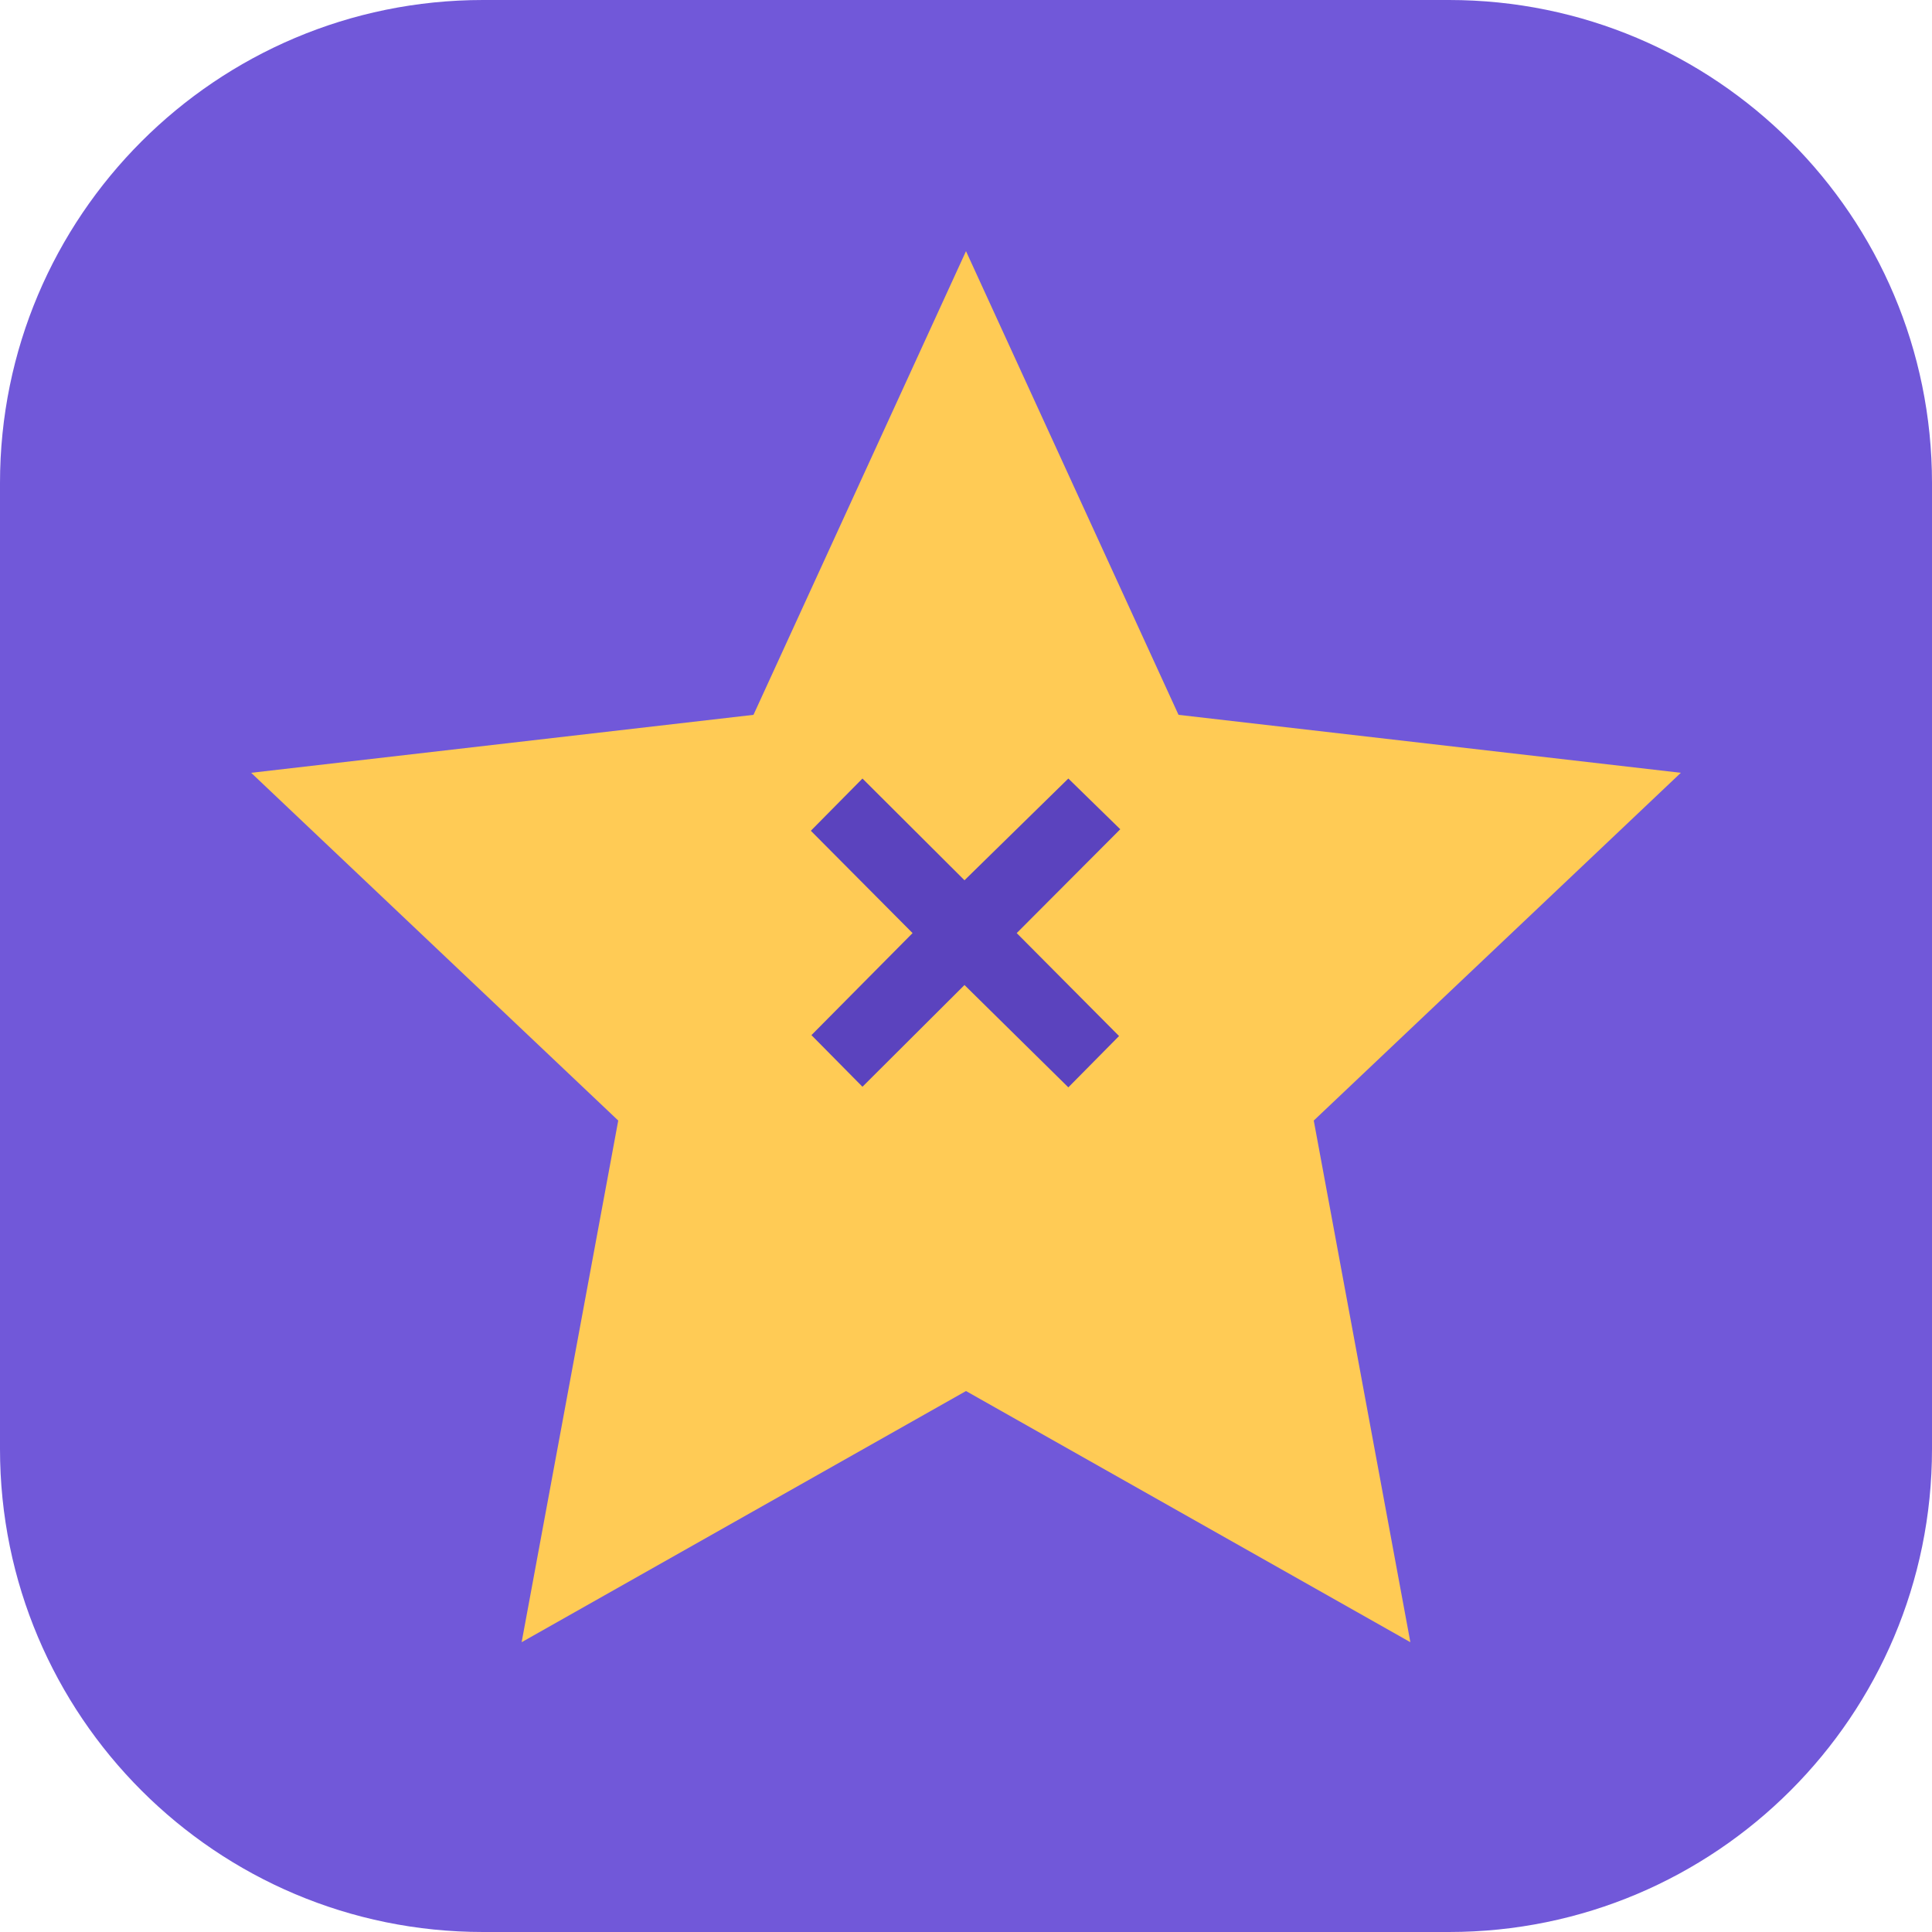
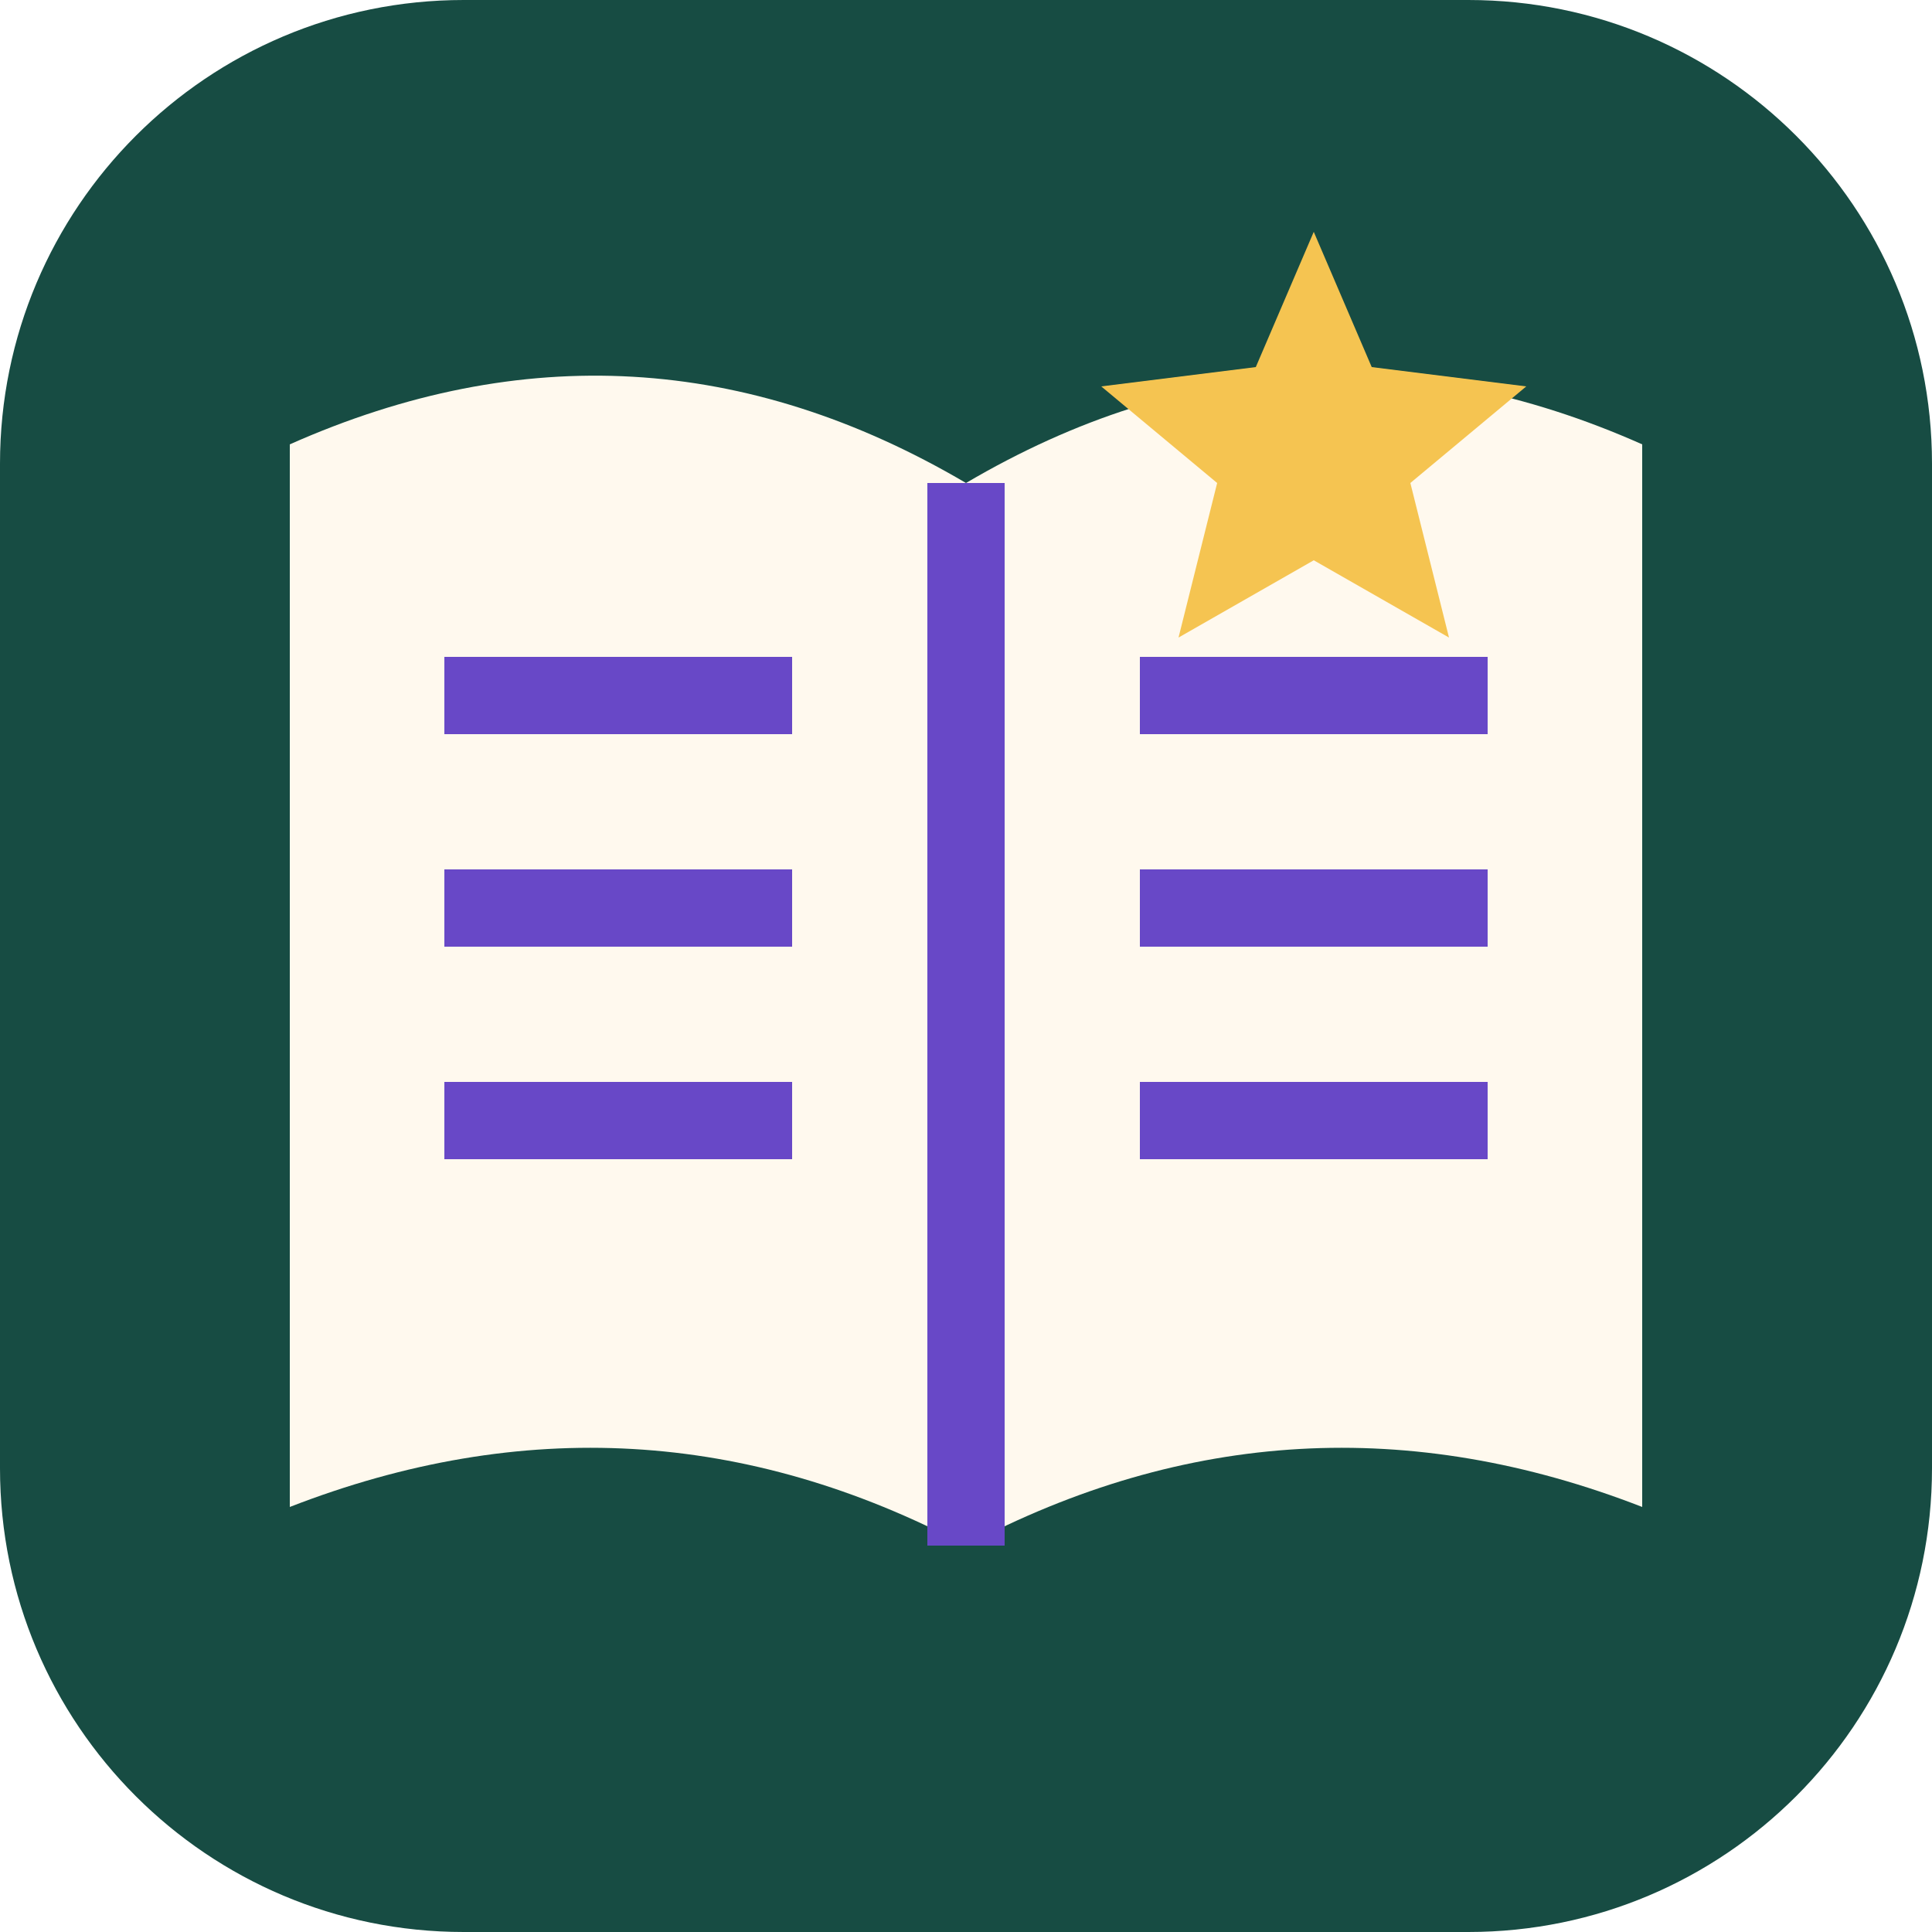
<svg xmlns="http://www.w3.org/2000/svg" viewBox="0 0 100 100">
-   <rect width="100" height="100" rx="25" fill="#7158d9" />
-   <path d="M50 13 61 37 87 40 68 58 73 85 50 72 27 85 32 58 13 40 39 37Z" fill="#ffcb55" />
-   <text x="50" y="61" fill="#5b43be" font-size="36" text-anchor="middle" font-family="sans-serif" font-weight="bold">×</text>
+   <rect width="100" height="100" rx="24" fill="#174c43" />
+   <path d="M15 23q18-8 35 2 17-10 35-2v55q-18-7-35 2-17-9-35-2Z" fill="#fff9ee" />
+   <path d="M50 25v55M23 36h18M23 47h18M23 58h18M59 36h18M59 47h18M59 58h18" stroke="#6848c7" stroke-width="4" />
+   <path d="m68 12 3 7 8 1-6 5 2 8-7-4-7 4 2-8-6-5 8-1Z" fill="#f5c451" />
</svg>
